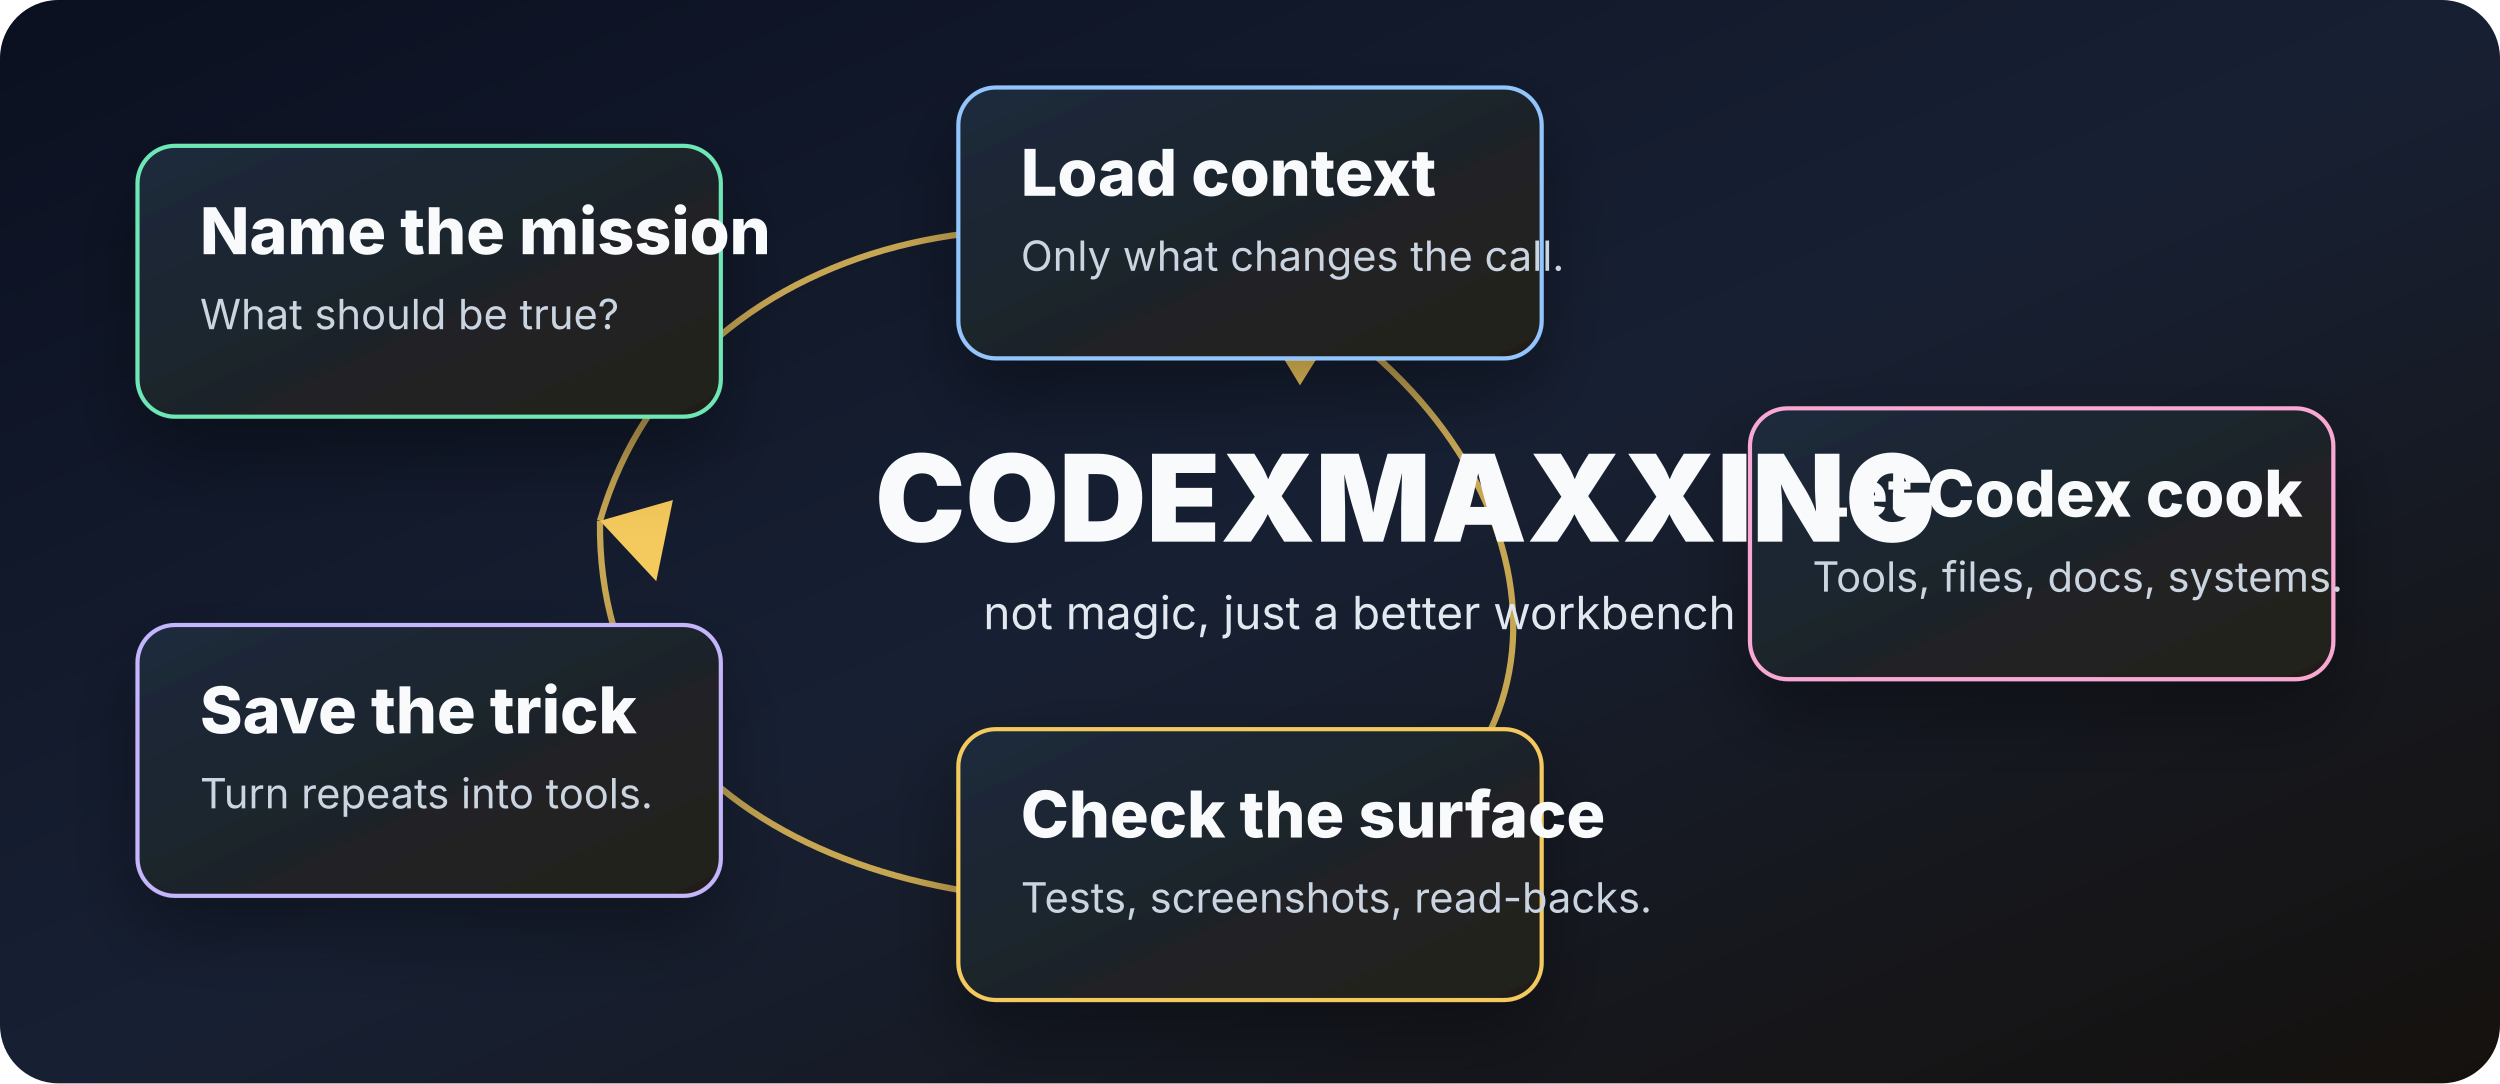
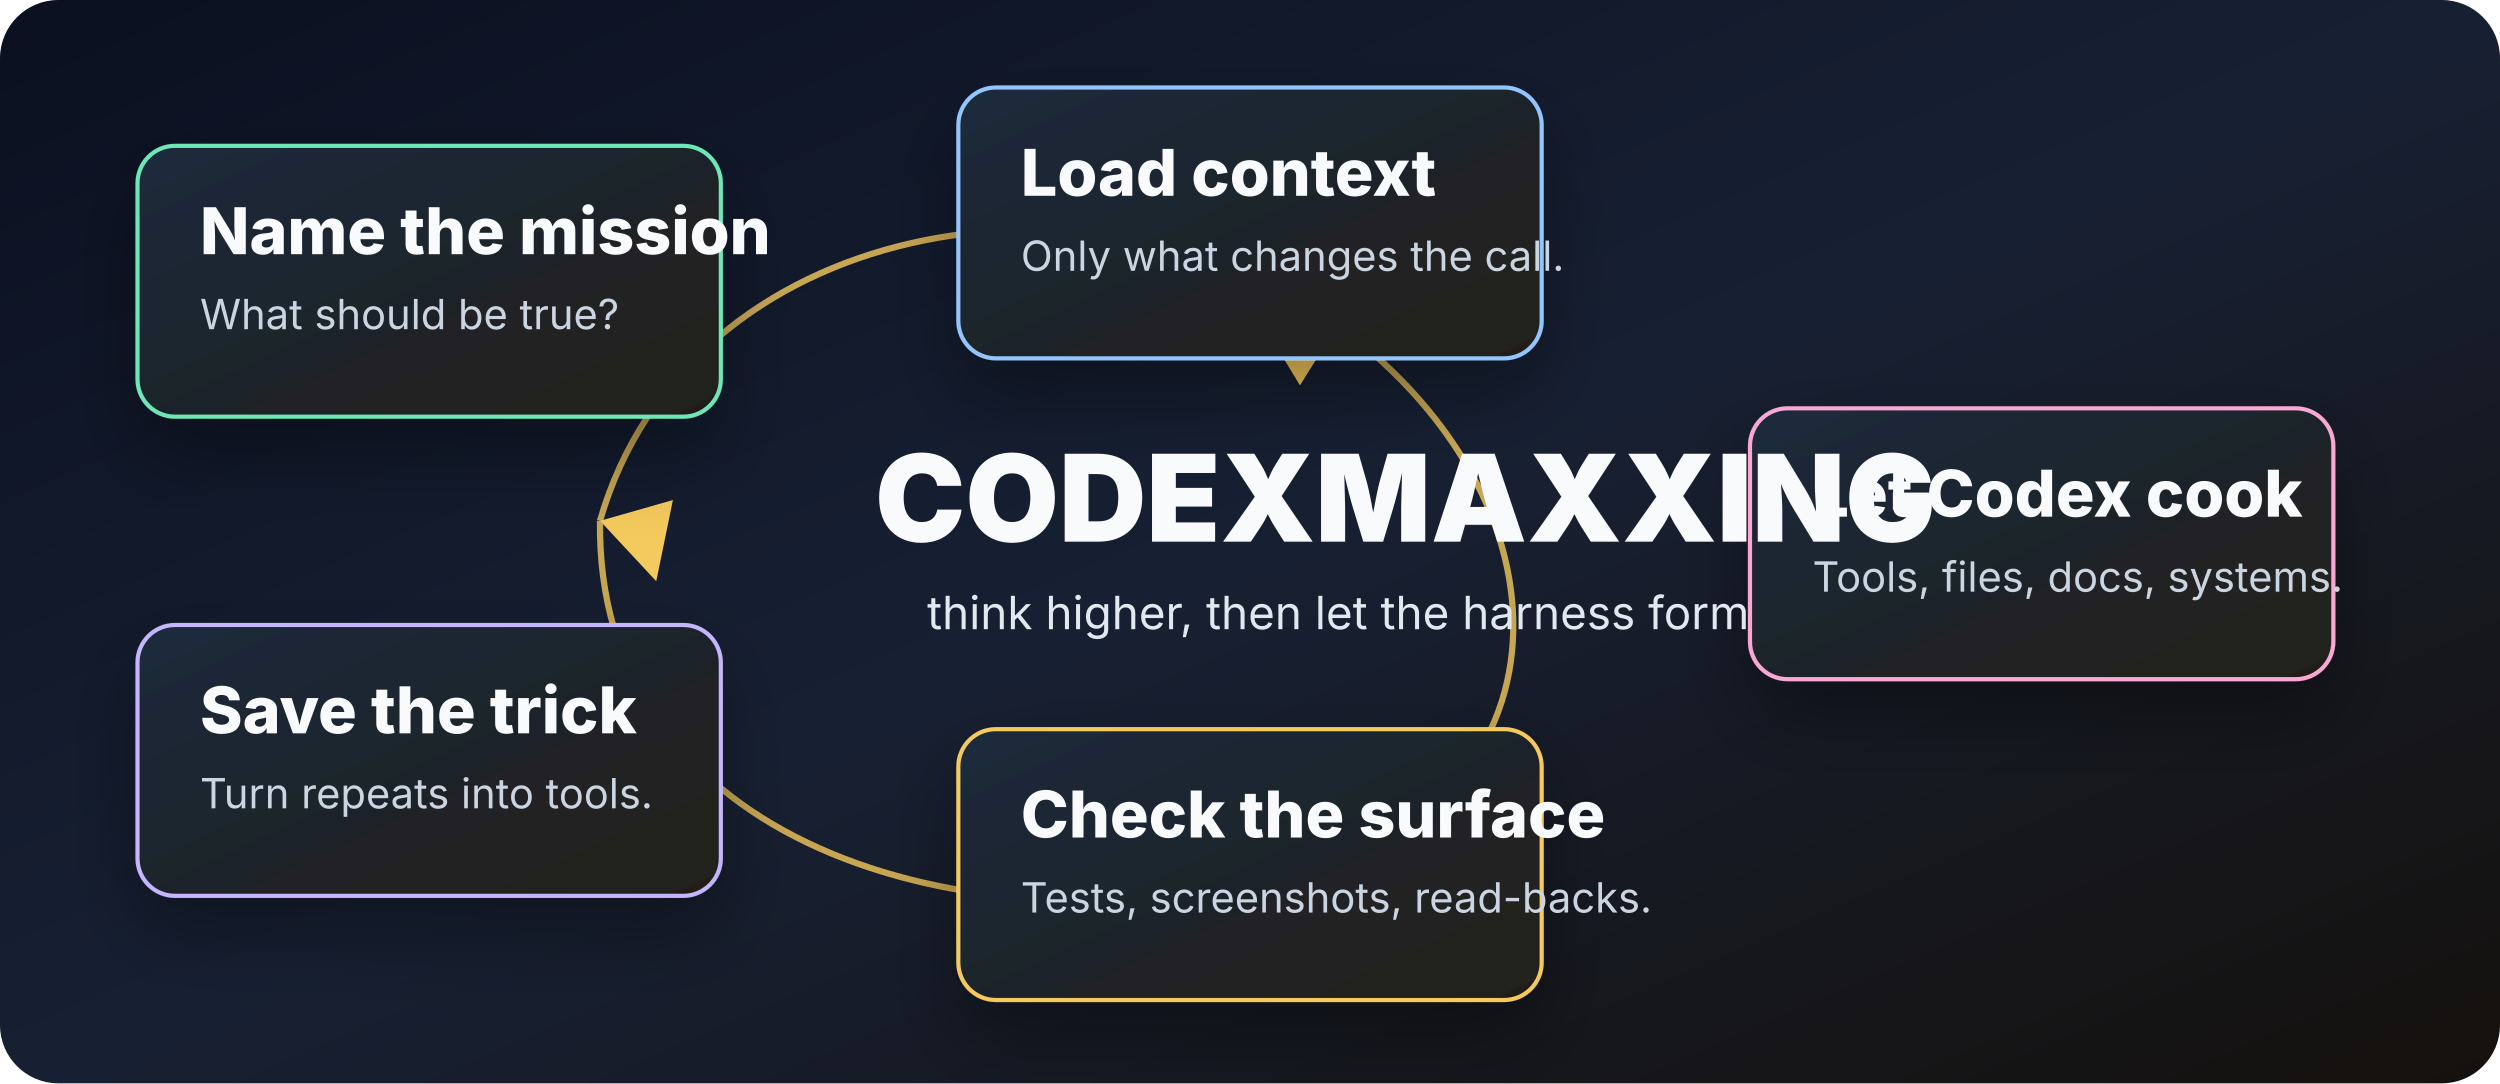
<svg xmlns="http://www.w3.org/2000/svg" width="1200" height="520" viewBox="0 0 1200 520" role="img" aria-labelledby="title desc">
  <defs>
    <linearGradient id="bg" x1="0" y1="0" x2="1" y2="1">
      <stop offset="0%" stop-color="#0b1020" />
      <stop offset="50%" stop-color="#172033" />
      <stop offset="100%" stop-color="#15110d" />
    </linearGradient>
    <linearGradient id="card" x1="0" y1="0" x2="1" y2="1">
      <stop offset="0%" stop-color="#1c2a3d" />
      <stop offset="100%" stop-color="#221f18" />
    </linearGradient>
    <filter id="shadow" x="-20%" y="-20%" width="140%" height="140%">
      <feDropShadow dx="0" dy="18" stdDeviation="18" flood-color="#000000" flood-opacity="0.35" />
    </filter>
  </defs>
  <rect width="1200" height="520" rx="28" fill="url(#bg)" />
  <g fill="none" stroke="#f4c95d" stroke-width="3" opacity="0.8">
    <path d="M288 250 C330 104 526 72 642 156" />
    <path d="M642 156 C764 246 754 395 610 424" />
    <path d="M610 424 C448 456 286 398 288 250" />
  </g>
  <g fill="#f4c95d">
    <path d="M642 156 l-38 -4 l20 33 z" />
    <path d="M610 424 l26 -30 l-39 -8 z" />
    <path d="M288 250 l27 29 l8 -39 z" />
  </g>
  <g filter="url(#shadow)">
    <rect x="66" y="70" width="280" height="130" rx="18" fill="url(#card)" stroke="#6ee7b7" stroke-width="2" />
    <rect x="460" y="42" width="280" height="130" rx="18" fill="url(#card)" stroke="#93c5fd" stroke-width="2" />
    <rect x="840" y="196" width="280" height="130" rx="18" fill="url(#card)" stroke="#f9a8d4" stroke-width="2" />
    <rect x="460" y="350" width="280" height="130" rx="18" fill="url(#card)" stroke="#f4c95d" stroke-width="2" />
    <rect x="66" y="300" width="280" height="130" rx="18" fill="url(#card)" stroke="#c4b5fd" stroke-width="2" />
  </g>
  <g font-family="ui-sans-serif, system-ui, -apple-system, BlinkMacSystemFont, Segoe UI, sans-serif">
    <text x="96" y="122" fill="#f8fafc" font-size="31" font-weight="800">Name the mission</text>
    <text x="96" y="158" fill="#cbd5e1" font-size="20">What should be true?</text>
    <text x="490" y="94" fill="#f8fafc" font-size="31" font-weight="800">Load context</text>
    <text x="490" y="130" fill="#cbd5e1" font-size="20">Only what changes the call.</text>
    <text x="870" y="248" fill="#f8fafc" font-size="31" font-weight="800">Let Codex cook</text>
    <text x="870" y="284" fill="#cbd5e1" font-size="20">Tools, files, docs, systems.</text>
    <text x="490" y="402" fill="#f8fafc" font-size="31" font-weight="800">Check the surface</text>
    <text x="490" y="438" fill="#cbd5e1" font-size="20">Tests, screenshots, read-backs.</text>
    <text x="96" y="352" fill="#f8fafc" font-size="31" font-weight="800">Save the trick</text>
    <text x="96" y="388" fill="#cbd5e1" font-size="20">Turn repeats into tools.</text>
    <text x="420" y="260" fill="#f8fafc" font-size="58" font-weight="900">CODEXMAXXING</text>
-     <text x="472" y="302" fill="#e2e8f0" font-size="22">not magic, just a better workbench</text>
+     <text x="445" y="302" fill="#e2e8f0" font-size="22">think higher, then let the harness form</text>
  </g>
</svg>
